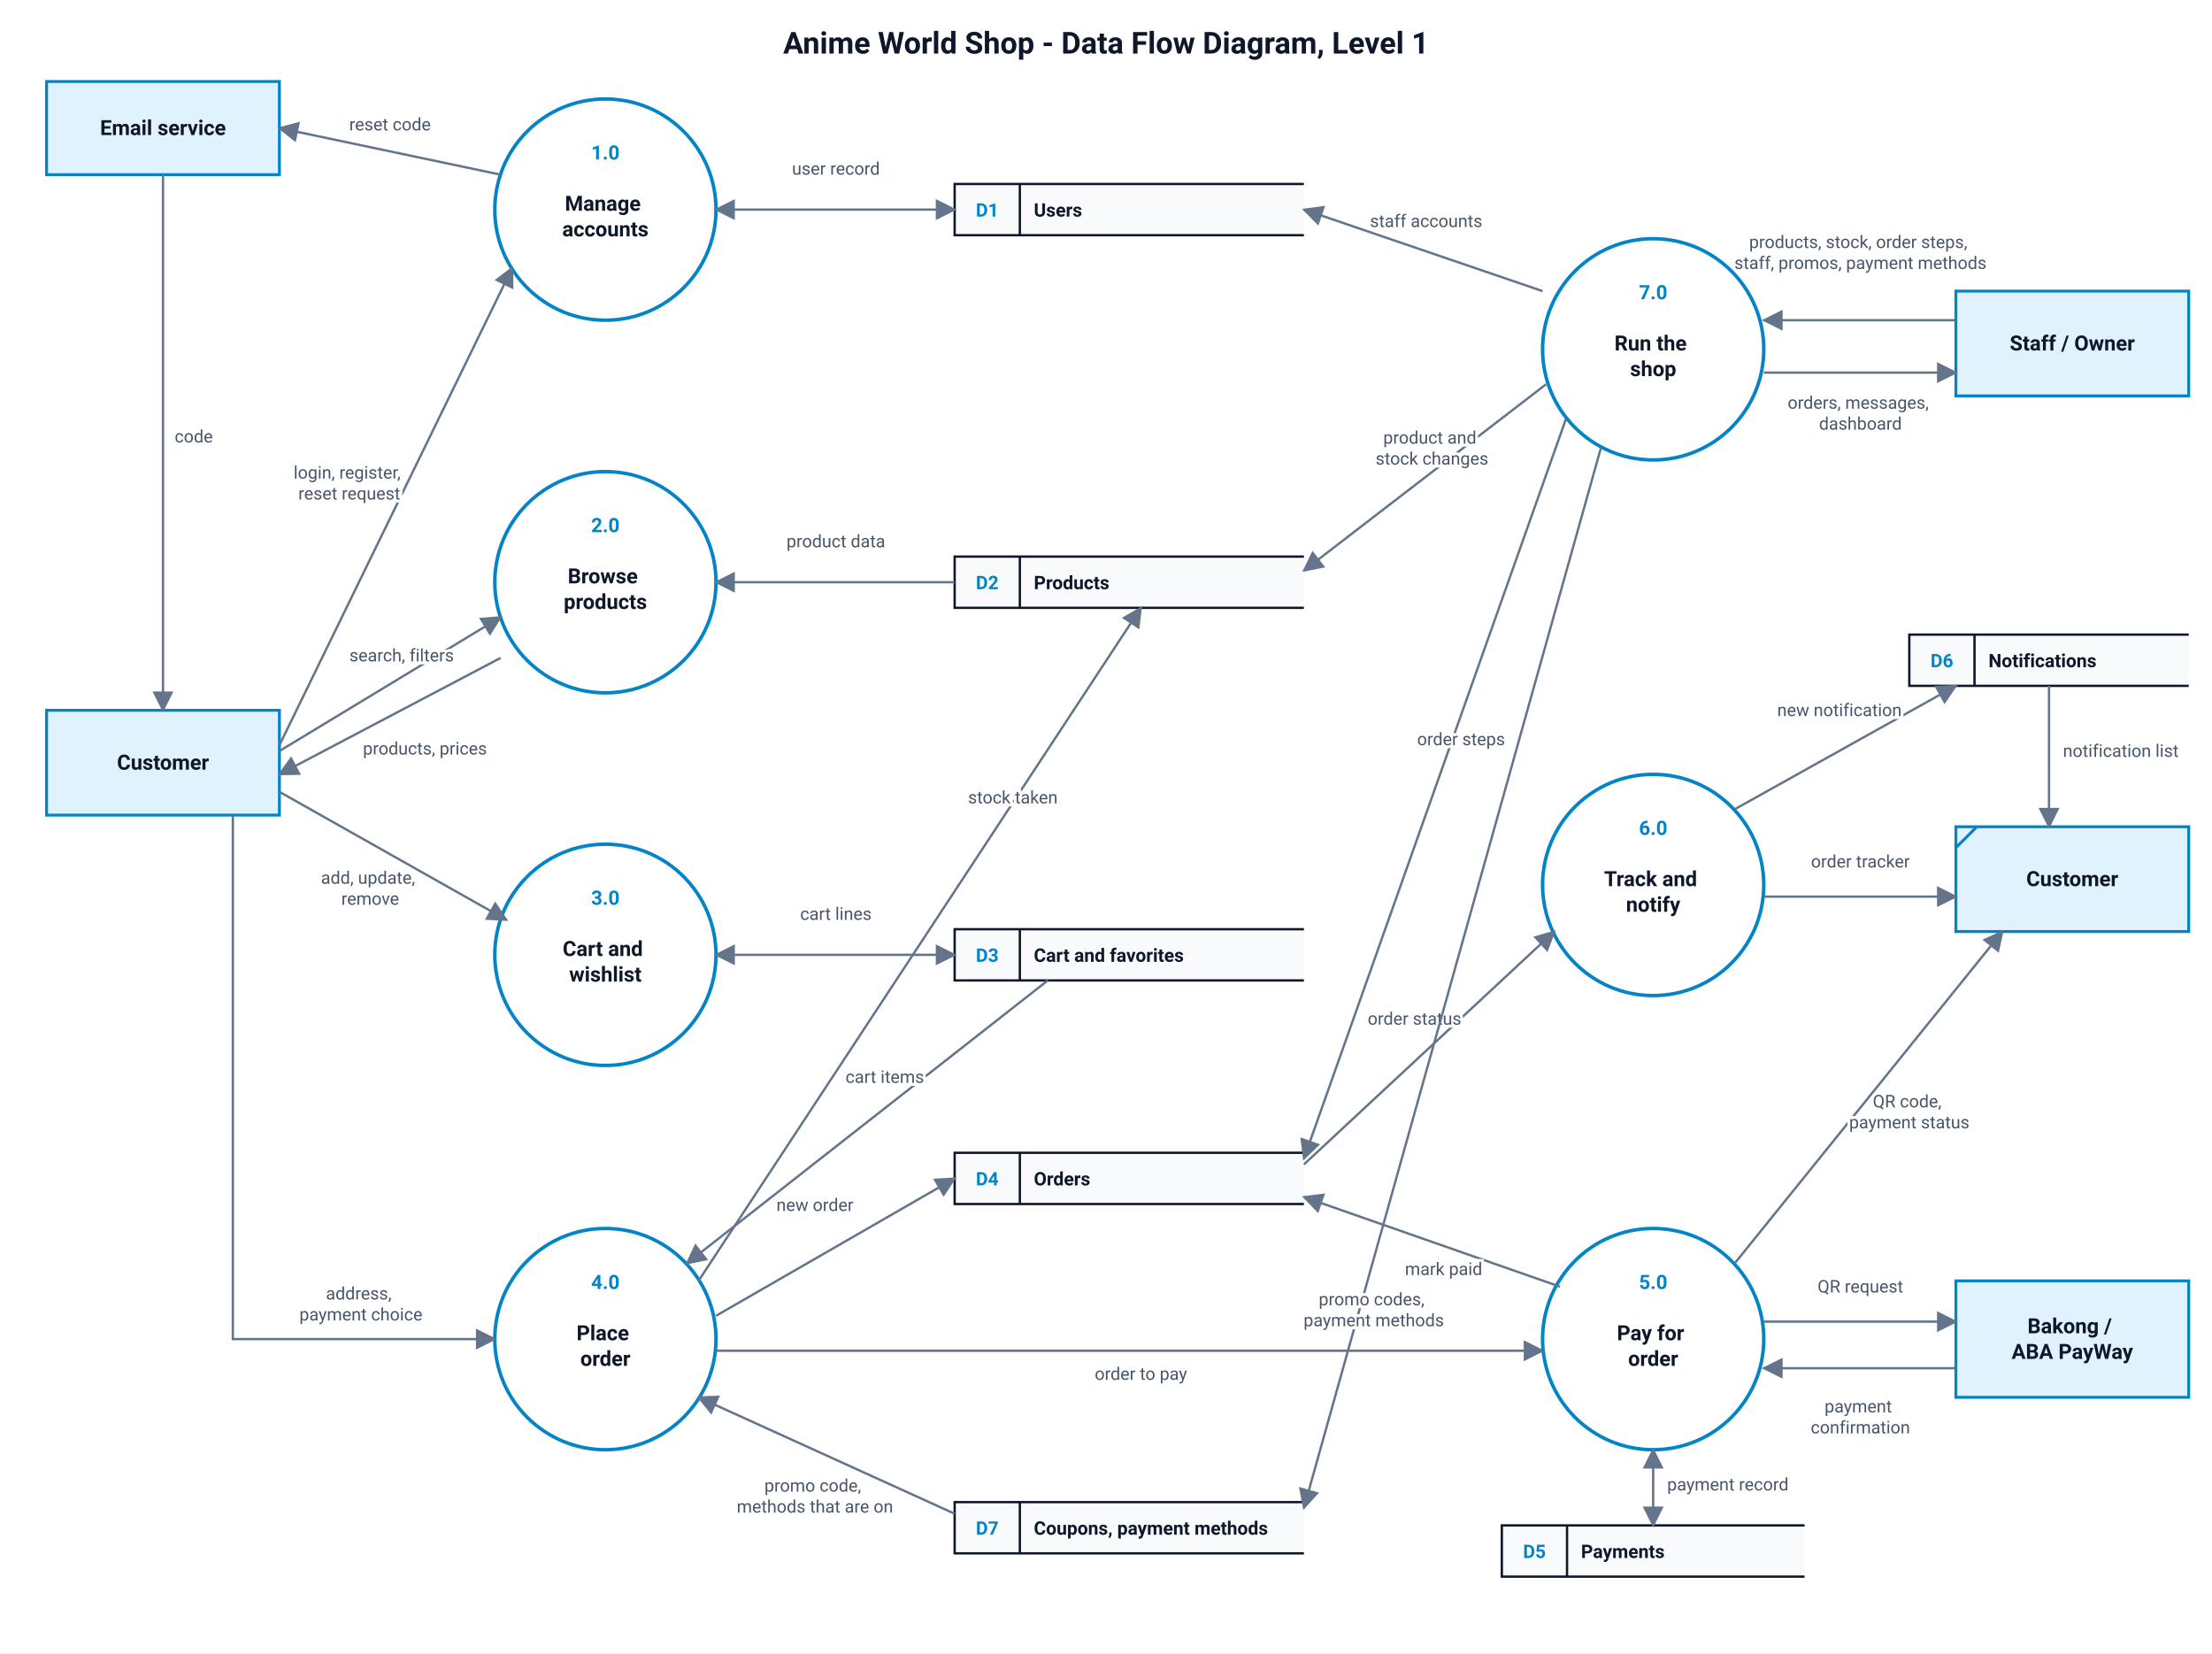
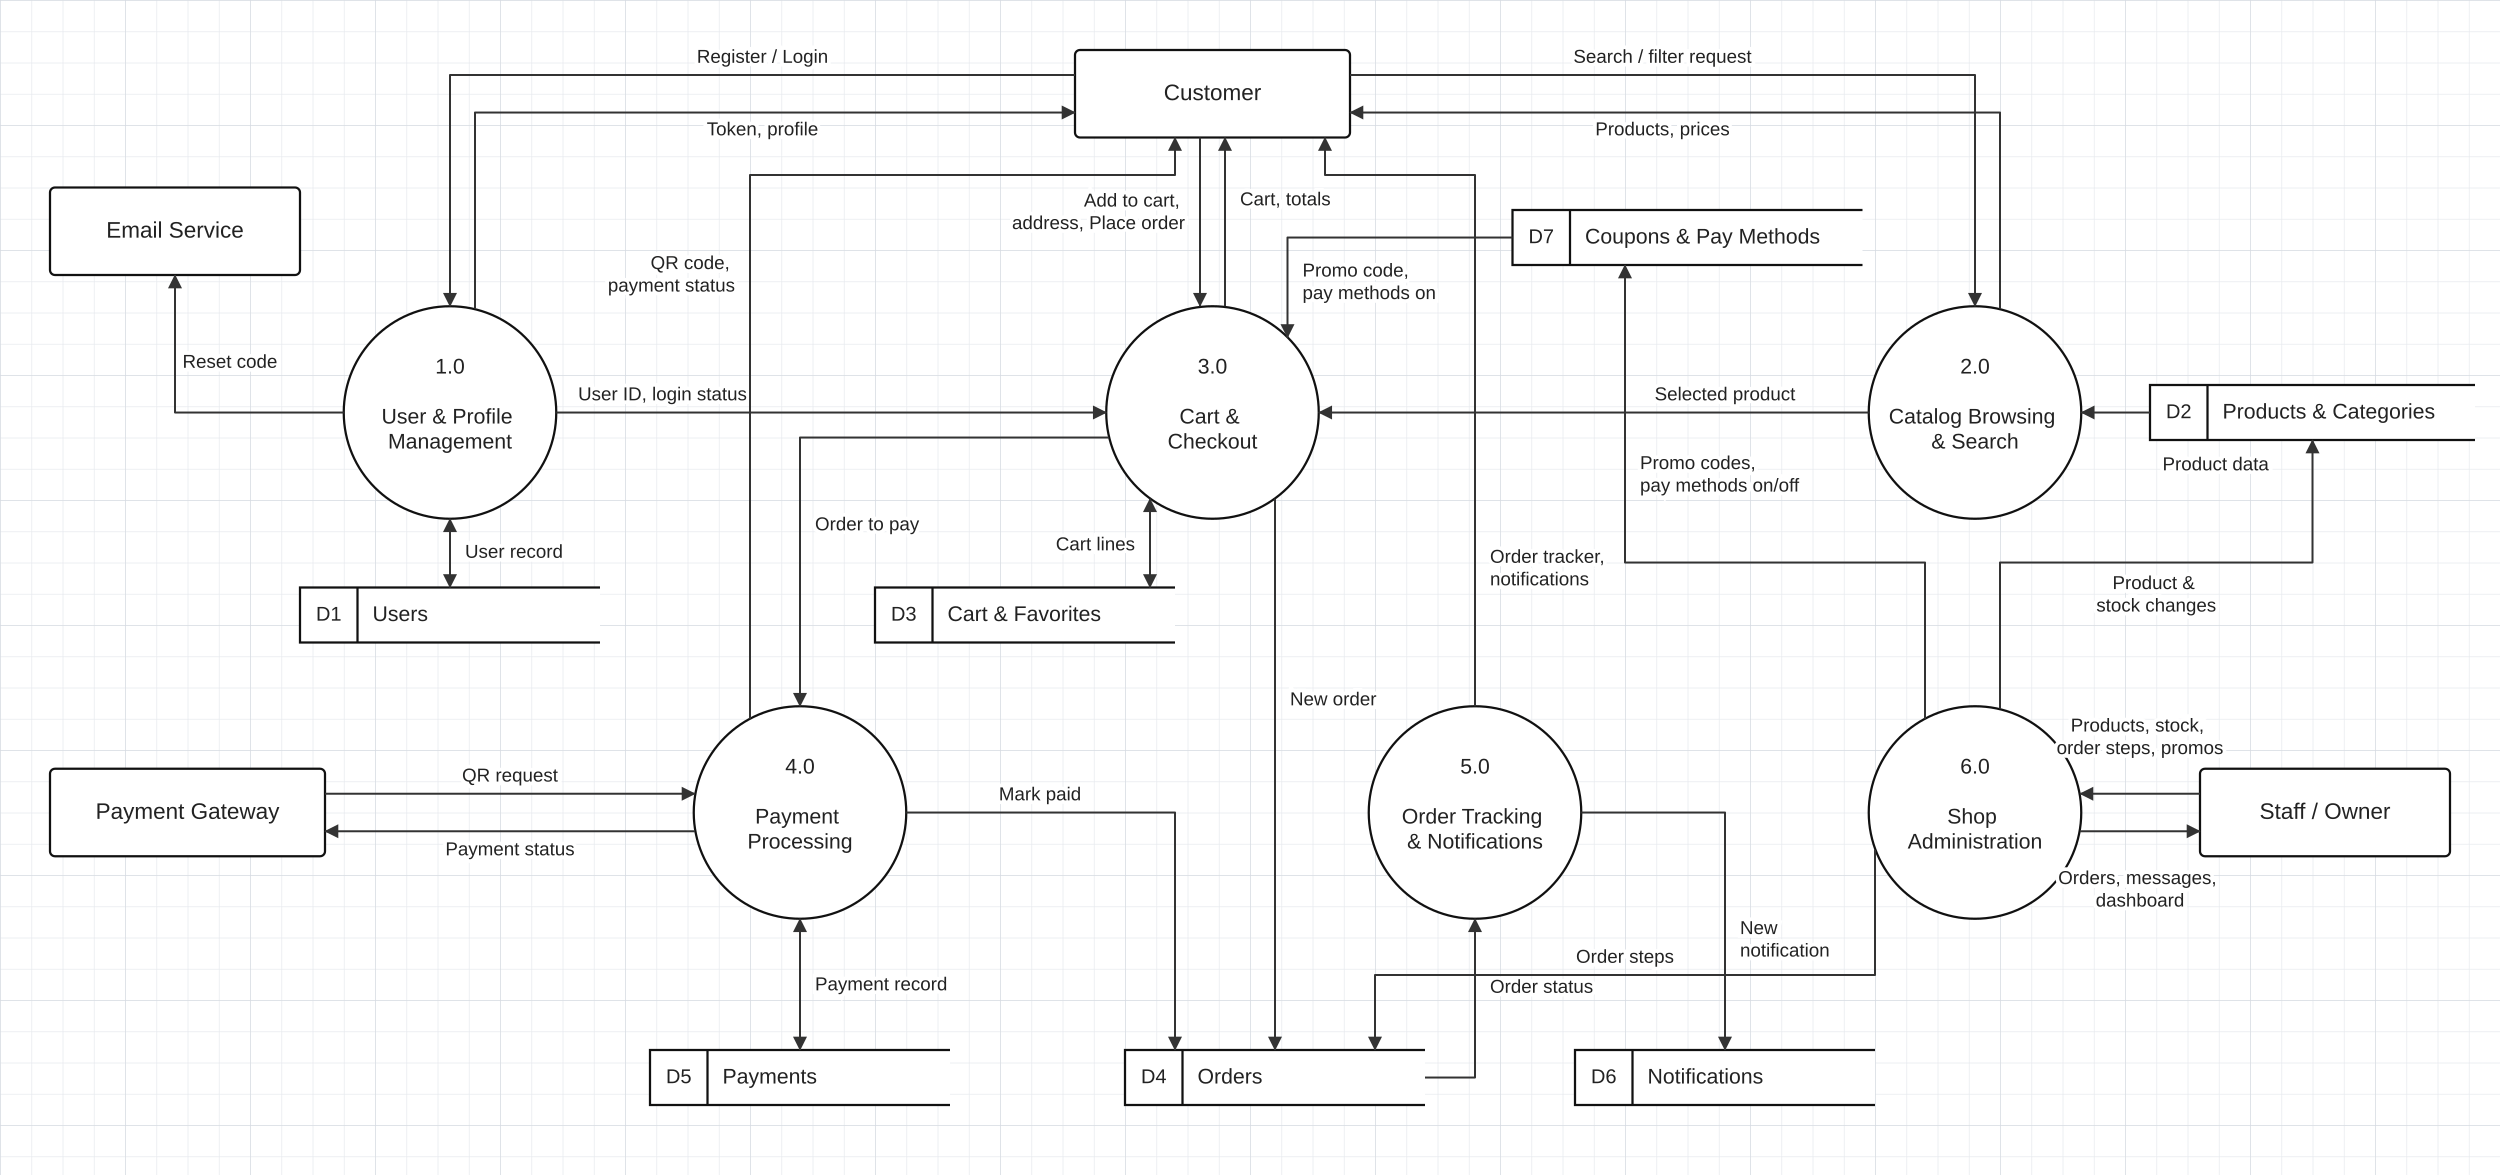
- <svg xmlns="http://www.w3.org/2000/svg" width="1900" height="1420" viewBox="0 0 1900 1420">
+ <svg xmlns="http://www.w3.org/2000/svg" width="2000" height="940" viewBox="0 0 2000 940">
  <defs>
-     <marker id="head" viewBox="0 0 10 10" refX="9" refY="5" markerWidth="9" markerHeight="9" orient="auto-start-reverse">
-       <path d="M0 0 L10 5 L0 10 z" fill="#64748B" />
+     <pattern id="g" width="25" height="25" patternUnits="userSpaceOnUse">
+       <path d="M25 0 H0 V25" fill="none" stroke="#E6E9EE" stroke-width="1" />
+     </pattern>
+     <pattern id="G" width="100" height="100" patternUnits="userSpaceOnUse">
+       <rect width="100" height="100" fill="url(#g)" />
+       <path d="M100 0 H0 V100" fill="none" stroke="#D5DAE1" stroke-width="1" />
+     </pattern>
+     <marker id="head" viewBox="0 0 10 10" refX="9.5" refY="5" markerWidth="7" markerHeight="7" orient="auto-start-reverse">
+       <path d="M0 0 L10 5 L0 10 z" fill="#333333" />
    </marker>
  </defs>
-   <rect width="1900" height="1420" fill="#FFFFFF" />
-   <text font-family="Roboto, Arial, sans-serif" font-size="26" font-weight="bold" fill="#0F172A" text-anchor="middle">
-     <tspan x="950.0" y="46">Anime World Shop - Data Flow Diagram, Level 1</tspan>
-   </text>
-   <rect x="40" y="70" width="200" height="80" fill="#E0F2FE" stroke="#0284C7" stroke-width="2.5" />
-   <text font-family="Roboto, Arial, sans-serif" font-size="18" font-weight="bold" fill="#0F172A" text-anchor="middle">
-     <tspan x="140.0" y="116">Email service</tspan>
-   </text>
-   <rect x="40" y="610" width="200" height="90" fill="#E0F2FE" stroke="#0284C7" stroke-width="2.5" />
-   <text font-family="Roboto, Arial, sans-serif" font-size="18" font-weight="bold" fill="#0F172A" text-anchor="middle">
-     <tspan x="140.0" y="661">Customer</tspan>
-   </text>
-   <rect x="1680" y="250" width="200" height="90" fill="#E0F2FE" stroke="#0284C7" stroke-width="2.5" />
-   <text font-family="Roboto, Arial, sans-serif" font-size="18" font-weight="bold" fill="#0F172A" text-anchor="middle">
-     <tspan x="1780.0" y="301">Staff / Owner</tspan>
-   </text>
-   <rect x="1680" y="710" width="200" height="90" fill="#E0F2FE" stroke="#0284C7" stroke-width="2.5" />
-   <line x1="1680" y1="728" x2="1698" y2="710" stroke="#0284C7" stroke-width="2.5" />
-   <text font-family="Roboto, Arial, sans-serif" font-size="18" font-weight="bold" fill="#0F172A" text-anchor="middle">
-     <tspan x="1780.0" y="761">Customer</tspan>
-   </text>
-   <rect x="1680" y="1100" width="200" height="100" fill="#E0F2FE" stroke="#0284C7" stroke-width="2.5" />
-   <text font-family="Roboto, Arial, sans-serif" font-size="18" font-weight="bold" fill="#0F172A" text-anchor="middle">
-     <tspan x="1780.0" y="1145">Bakong /</tspan>
-     <tspan x="1780.0" y="1167">ABA PayWay</tspan>
-   </text>
-   <circle cx="520" cy="180" r="95" fill="#FFFFFF" stroke="#0284C7" stroke-width="3" />
-   <text font-family="Roboto, Arial, sans-serif" font-size="17" font-weight="bold" fill="#0284C7" text-anchor="middle">
-     <tspan x="520" y="137">1.0</tspan>
-   </text>
-   <text font-family="Roboto, Arial, sans-serif" font-size="18" font-weight="bold" fill="#0F172A" text-anchor="middle">
-     <tspan x="520" y="181">Manage</tspan>
-     <tspan x="520" y="203">accounts</tspan>
-   </text>
-   <circle cx="520" cy="500" r="95" fill="#FFFFFF" stroke="#0284C7" stroke-width="3" />
-   <text font-family="Roboto, Arial, sans-serif" font-size="17" font-weight="bold" fill="#0284C7" text-anchor="middle">
-     <tspan x="520" y="457">2.0</tspan>
-   </text>
-   <text font-family="Roboto, Arial, sans-serif" font-size="18" font-weight="bold" fill="#0F172A" text-anchor="middle">
-     <tspan x="520" y="501">Browse</tspan>
-     <tspan x="520" y="523">products</tspan>
-   </text>
-   <circle cx="520" cy="820" r="95" fill="#FFFFFF" stroke="#0284C7" stroke-width="3" />
-   <text font-family="Roboto, Arial, sans-serif" font-size="17" font-weight="bold" fill="#0284C7" text-anchor="middle">
-     <tspan x="520" y="777">3.0</tspan>
-   </text>
-   <text font-family="Roboto, Arial, sans-serif" font-size="18" font-weight="bold" fill="#0F172A" text-anchor="middle">
-     <tspan x="520" y="821">Cart and</tspan>
-     <tspan x="520" y="843">wishlist</tspan>
-   </text>
-   <circle cx="520" cy="1150" r="95" fill="#FFFFFF" stroke="#0284C7" stroke-width="3" />
-   <text font-family="Roboto, Arial, sans-serif" font-size="17" font-weight="bold" fill="#0284C7" text-anchor="middle">
-     <tspan x="520" y="1107">4.0</tspan>
-   </text>
-   <text font-family="Roboto, Arial, sans-serif" font-size="18" font-weight="bold" fill="#0F172A" text-anchor="middle">
-     <tspan x="520" y="1151">Place</tspan>
-     <tspan x="520" y="1173">order</tspan>
-   </text>
-   <circle cx="1420" cy="300" r="95" fill="#FFFFFF" stroke="#0284C7" stroke-width="3" />
-   <text font-family="Roboto, Arial, sans-serif" font-size="17" font-weight="bold" fill="#0284C7" text-anchor="middle">
-     <tspan x="1420" y="257">7.0</tspan>
-   </text>
-   <text font-family="Roboto, Arial, sans-serif" font-size="18" font-weight="bold" fill="#0F172A" text-anchor="middle">
-     <tspan x="1420" y="301">Run the</tspan>
-     <tspan x="1420" y="323">shop</tspan>
-   </text>
-   <circle cx="1420" cy="760" r="95" fill="#FFFFFF" stroke="#0284C7" stroke-width="3" />
-   <text font-family="Roboto, Arial, sans-serif" font-size="17" font-weight="bold" fill="#0284C7" text-anchor="middle">
-     <tspan x="1420" y="717">6.0</tspan>
-   </text>
-   <text font-family="Roboto, Arial, sans-serif" font-size="18" font-weight="bold" fill="#0F172A" text-anchor="middle">
-     <tspan x="1420" y="761">Track and</tspan>
-     <tspan x="1420" y="783">notify</tspan>
-   </text>
-   <circle cx="1420" cy="1150" r="95" fill="#FFFFFF" stroke="#0284C7" stroke-width="3" />
-   <text font-family="Roboto, Arial, sans-serif" font-size="17" font-weight="bold" fill="#0284C7" text-anchor="middle">
-     <tspan x="1420" y="1107">5.0</tspan>
-   </text>
-   <text font-family="Roboto, Arial, sans-serif" font-size="18" font-weight="bold" fill="#0F172A" text-anchor="middle">
-     <tspan x="1420" y="1151">Pay for</tspan>
-     <tspan x="1420" y="1173">order</tspan>
-   </text>
-   <rect x="820" y="158" width="300" height="44" fill="#F8FAFC" />
-   <path d="M1120 158 H820 V202 H1120" fill="none" stroke="#0F172A" stroke-width="2" />
-   <line x1="876" y1="158" x2="876" y2="202" stroke="#0F172A" stroke-width="2" />
-   <text font-family="Roboto, Arial, sans-serif" font-size="16" font-weight="bold" fill="#0284C7" text-anchor="middle">
-     <tspan x="848" y="186">D1</tspan>
-   </text>
-   <text font-family="Roboto, Arial, sans-serif" font-size="16" font-weight="bold" fill="#0F172A" text-anchor="start">
-     <tspan x="888" y="186">Users</tspan>
-   </text>
-   <rect x="820" y="478" width="300" height="44" fill="#F8FAFC" />
-   <path d="M1120 478 H820 V522 H1120" fill="none" stroke="#0F172A" stroke-width="2" />
-   <line x1="876" y1="478" x2="876" y2="522" stroke="#0F172A" stroke-width="2" />
-   <text font-family="Roboto, Arial, sans-serif" font-size="16" font-weight="bold" fill="#0284C7" text-anchor="middle">
-     <tspan x="848" y="506">D2</tspan>
-   </text>
-   <text font-family="Roboto, Arial, sans-serif" font-size="16" font-weight="bold" fill="#0F172A" text-anchor="start">
-     <tspan x="888" y="506">Products</tspan>
-   </text>
-   <rect x="820" y="798" width="300" height="44" fill="#F8FAFC" />
-   <path d="M1120 798 H820 V842 H1120" fill="none" stroke="#0F172A" stroke-width="2" />
-   <line x1="876" y1="798" x2="876" y2="842" stroke="#0F172A" stroke-width="2" />
-   <text font-family="Roboto, Arial, sans-serif" font-size="16" font-weight="bold" fill="#0284C7" text-anchor="middle">
-     <tspan x="848" y="826">D3</tspan>
-   </text>
-   <text font-family="Roboto, Arial, sans-serif" font-size="16" font-weight="bold" fill="#0F172A" text-anchor="start">
-     <tspan x="888" y="826">Cart and favorites</tspan>
-   </text>
-   <rect x="820" y="990" width="300" height="44" fill="#F8FAFC" />
-   <path d="M1120 990 H820 V1034 H1120" fill="none" stroke="#0F172A" stroke-width="2" />
-   <line x1="876" y1="990" x2="876" y2="1034" stroke="#0F172A" stroke-width="2" />
-   <text font-family="Roboto, Arial, sans-serif" font-size="16" font-weight="bold" fill="#0284C7" text-anchor="middle">
-     <tspan x="848" y="1018">D4</tspan>
-   </text>
-   <text font-family="Roboto, Arial, sans-serif" font-size="16" font-weight="bold" fill="#0F172A" text-anchor="start">
-     <tspan x="888" y="1018">Orders</tspan>
-   </text>
-   <rect x="820" y="1290" width="300" height="44" fill="#F8FAFC" />
-   <path d="M1120 1290 H820 V1334 H1120" fill="none" stroke="#0F172A" stroke-width="2" />
-   <line x1="876" y1="1290" x2="876" y2="1334" stroke="#0F172A" stroke-width="2" />
-   <text font-family="Roboto, Arial, sans-serif" font-size="16" font-weight="bold" fill="#0284C7" text-anchor="middle">
-     <tspan x="848" y="1318">D7</tspan>
-   </text>
-   <text font-family="Roboto, Arial, sans-serif" font-size="16" font-weight="bold" fill="#0F172A" text-anchor="start">
-     <tspan x="888" y="1318">Coupons, payment methods</tspan>
-   </text>
-   <rect x="1290" y="1310" width="260" height="44" fill="#F8FAFC" />
-   <path d="M1550 1310 H1290 V1354 H1550" fill="none" stroke="#0F172A" stroke-width="2" />
-   <line x1="1346" y1="1310" x2="1346" y2="1354" stroke="#0F172A" stroke-width="2" />
-   <text font-family="Roboto, Arial, sans-serif" font-size="16" font-weight="bold" fill="#0284C7" text-anchor="middle">
-     <tspan x="1318" y="1338">D5</tspan>
-   </text>
-   <text font-family="Roboto, Arial, sans-serif" font-size="16" font-weight="bold" fill="#0F172A" text-anchor="start">
-     <tspan x="1358" y="1338">Payments</tspan>
-   </text>
-   <rect x="1640" y="545" width="240" height="44" fill="#F8FAFC" />
-   <path d="M1880 545 H1640 V589 H1880" fill="none" stroke="#0F172A" stroke-width="2" />
-   <line x1="1696" y1="545" x2="1696" y2="589" stroke="#0F172A" stroke-width="2" />
-   <text font-family="Roboto, Arial, sans-serif" font-size="16" font-weight="bold" fill="#0284C7" text-anchor="middle">
-     <tspan x="1668" y="573">D6</tspan>
-   </text>
-   <text font-family="Roboto, Arial, sans-serif" font-size="16" font-weight="bold" fill="#0F172A" text-anchor="start">
-     <tspan x="1708" y="573">Notifications</tspan>
-   </text>
-   <path d="M240 640 L440 230" fill="none" stroke="#64748B" stroke-width="2" marker-end="url(#head)" />
-   <text font-family="Roboto, Arial, sans-serif" font-size="15" font-weight="normal" fill="#475569" text-anchor="middle" stroke="#FFFFFF" stroke-width="5" paint-order="stroke">
-     <tspan x="300" y="411">login, register,</tspan>
-     <tspan x="300" y="429">reset request</tspan>
-   </text>
-   <path d="M615 180 L820 180" fill="none" stroke="#64748B" stroke-width="2" marker-start="url(#head)" marker-end="url(#head)" />
-   <text font-family="Roboto, Arial, sans-serif" font-size="15" font-weight="normal" fill="#475569" text-anchor="middle" stroke="#FFFFFF" stroke-width="5" paint-order="stroke">
-     <tspan x="718" y="150">user record</tspan>
-   </text>
-   <path d="M430 150 L240 110" fill="none" stroke="#64748B" stroke-width="2" marker-end="url(#head)" />
-   <text font-family="Roboto, Arial, sans-serif" font-size="15" font-weight="normal" fill="#475569" text-anchor="middle" stroke="#FFFFFF" stroke-width="5" paint-order="stroke">
-     <tspan x="335" y="112">reset code</tspan>
-   </text>
-   <path d="M140 150 L140 610" fill="none" stroke="#64748B" stroke-width="2" marker-end="url(#head)" />
-   <text font-family="Roboto, Arial, sans-serif" font-size="15" font-weight="normal" fill="#475569" text-anchor="start" stroke="#FFFFFF" stroke-width="5" paint-order="stroke">
-     <tspan x="150" y="380">code</tspan>
-   </text>
-   <path d="M240 645 L430 530" fill="none" stroke="#64748B" stroke-width="2" marker-end="url(#head)" />
-   <text font-family="Roboto, Arial, sans-serif" font-size="15" font-weight="normal" fill="#475569" text-anchor="middle" stroke="#FFFFFF" stroke-width="5" paint-order="stroke">
-     <tspan x="345" y="568">search, filters</tspan>
-   </text>
-   <path d="M430 565 L240 665" fill="none" stroke="#64748B" stroke-width="2" marker-end="url(#head)" />
-   <text font-family="Roboto, Arial, sans-serif" font-size="15" font-weight="normal" fill="#475569" text-anchor="middle" stroke="#FFFFFF" stroke-width="5" paint-order="stroke">
-     <tspan x="365" y="648">products, prices</tspan>
-   </text>
-   <path d="M820 500 L615 500" fill="none" stroke="#64748B" stroke-width="2" marker-end="url(#head)" />
-   <text font-family="Roboto, Arial, sans-serif" font-size="15" font-weight="normal" fill="#475569" text-anchor="middle" stroke="#FFFFFF" stroke-width="5" paint-order="stroke">
-     <tspan x="718" y="470">product data</tspan>
-   </text>
-   <path d="M240 680 L435 790" fill="none" stroke="#64748B" stroke-width="2" marker-end="url(#head)" />
-   <text font-family="Roboto, Arial, sans-serif" font-size="15" font-weight="normal" fill="#475569" text-anchor="middle" stroke="#FFFFFF" stroke-width="5" paint-order="stroke">
-     <tspan x="318" y="759">add, update,</tspan>
-     <tspan x="318" y="777">remove</tspan>
-   </text>
-   <path d="M615 820 L820 820" fill="none" stroke="#64748B" stroke-width="2" marker-start="url(#head)" marker-end="url(#head)" />
-   <text font-family="Roboto, Arial, sans-serif" font-size="15" font-weight="normal" fill="#475569" text-anchor="middle" stroke="#FFFFFF" stroke-width="5" paint-order="stroke">
-     <tspan x="718" y="790">cart lines</tspan>
-   </text>
-   <path d="M200 700 L200 1150 L425 1150" fill="none" stroke="#64748B" stroke-width="2" marker-end="url(#head)" />
-   <text font-family="Roboto, Arial, sans-serif" font-size="15" font-weight="normal" fill="#475569" text-anchor="middle" stroke="#FFFFFF" stroke-width="5" paint-order="stroke">
-     <tspan x="310" y="1116">address,</tspan>
-     <tspan x="310" y="1134">payment choice</tspan>
-   </text>
-   <path d="M900 842 L590 1085" fill="none" stroke="#64748B" stroke-width="2" marker-end="url(#head)" />
-   <text font-family="Roboto, Arial, sans-serif" font-size="15" font-weight="normal" fill="#475569" text-anchor="middle" stroke="#FFFFFF" stroke-width="5" paint-order="stroke">
-     <tspan x="760" y="930">cart items</tspan>
-   </text>
-   <path d="M600 1100 L980 522" fill="none" stroke="#64748B" stroke-width="2" marker-end="url(#head)" />
-   <text font-family="Roboto, Arial, sans-serif" font-size="15" font-weight="normal" fill="#475569" text-anchor="middle" stroke="#FFFFFF" stroke-width="5" paint-order="stroke">
-     <tspan x="870" y="690">stock taken</tspan>
-   </text>
-   <path d="M615 1130 L820 1012" fill="none" stroke="#64748B" stroke-width="2" marker-end="url(#head)" />
-   <text font-family="Roboto, Arial, sans-serif" font-size="15" font-weight="normal" fill="#475569" text-anchor="middle" stroke="#FFFFFF" stroke-width="5" paint-order="stroke">
-     <tspan x="700" y="1040">new order</tspan>
-   </text>
-   <path d="M820 1300 L600 1200" fill="none" stroke="#64748B" stroke-width="2" marker-end="url(#head)" />
-   <text font-family="Roboto, Arial, sans-serif" font-size="15" font-weight="normal" fill="#475569" text-anchor="middle" stroke="#FFFFFF" stroke-width="5" paint-order="stroke">
-     <tspan x="700" y="1281">promo code,</tspan>
-     <tspan x="700" y="1299">methods that are on</tspan>
-   </text>
-   <path d="M615 1160 L1325 1160" fill="none" stroke="#64748B" stroke-width="2" marker-end="url(#head)" />
-   <text font-family="Roboto, Arial, sans-serif" font-size="15" font-weight="normal" fill="#475569" text-anchor="middle" stroke="#FFFFFF" stroke-width="5" paint-order="stroke">
-     <tspan x="980" y="1185">order to pay</tspan>
-   </text>
-   <path d="M1515 1135 L1680 1135" fill="none" stroke="#64748B" stroke-width="2" marker-end="url(#head)" />
-   <text font-family="Roboto, Arial, sans-serif" font-size="15" font-weight="normal" fill="#475569" text-anchor="middle" stroke="#FFFFFF" stroke-width="5" paint-order="stroke">
-     <tspan x="1598" y="1110">QR request</tspan>
-   </text>
-   <path d="M1680 1175 L1515 1175" fill="none" stroke="#64748B" stroke-width="2" marker-end="url(#head)" />
-   <text font-family="Roboto, Arial, sans-serif" font-size="15" font-weight="normal" fill="#475569" text-anchor="middle" stroke="#FFFFFF" stroke-width="5" paint-order="stroke">
-     <tspan x="1598" y="1213">payment</tspan>
-     <tspan x="1598" y="1231">confirmation</tspan>
-   </text>
-   <path d="M1420 1245 L1420 1310" fill="none" stroke="#64748B" stroke-width="2" marker-start="url(#head)" marker-end="url(#head)" />
-   <text font-family="Roboto, Arial, sans-serif" font-size="15" font-weight="normal" fill="#475569" text-anchor="start" stroke="#FFFFFF" stroke-width="5" paint-order="stroke">
-     <tspan x="1432" y="1280">payment record</tspan>
-   </text>
-   <path d="M1340 1105 L1120 1028" fill="none" stroke="#64748B" stroke-width="2" marker-end="url(#head)" />
-   <text font-family="Roboto, Arial, sans-serif" font-size="15" font-weight="normal" fill="#475569" text-anchor="middle" stroke="#FFFFFF" stroke-width="5" paint-order="stroke">
-     <tspan x="1240" y="1095">mark paid</tspan>
-   </text>
-   <path d="M1490 1085 L1720 800" fill="none" stroke="#64748B" stroke-width="2" marker-end="url(#head)" />
-   <text font-family="Roboto, Arial, sans-serif" font-size="15" font-weight="normal" fill="#475569" text-anchor="middle" stroke="#FFFFFF" stroke-width="5" paint-order="stroke">
-     <tspan x="1640" y="951">QR code,</tspan>
-     <tspan x="1640" y="969">payment status</tspan>
-   </text>
-   <path d="M1120 1000 L1335 800" fill="none" stroke="#64748B" stroke-width="2" marker-end="url(#head)" />
-   <text font-family="Roboto, Arial, sans-serif" font-size="15" font-weight="normal" fill="#475569" text-anchor="middle" stroke="#FFFFFF" stroke-width="5" paint-order="stroke">
-     <tspan x="1215" y="880">order status</tspan>
-   </text>
-   <path d="M1490 695 L1680 589" fill="none" stroke="#64748B" stroke-width="2" marker-end="url(#head)" />
-   <text font-family="Roboto, Arial, sans-serif" font-size="15" font-weight="normal" fill="#475569" text-anchor="middle" stroke="#FFFFFF" stroke-width="5" paint-order="stroke">
-     <tspan x="1580" y="615">new notification</tspan>
-   </text>
-   <path d="M1760 589 L1760 710" fill="none" stroke="#64748B" stroke-width="2" marker-end="url(#head)" />
-   <text font-family="Roboto, Arial, sans-serif" font-size="15" font-weight="normal" fill="#475569" text-anchor="start" stroke="#FFFFFF" stroke-width="5" paint-order="stroke">
-     <tspan x="1772" y="650">notification list</tspan>
-   </text>
-   <path d="M1515 770 L1680 770" fill="none" stroke="#64748B" stroke-width="2" marker-end="url(#head)" />
-   <text font-family="Roboto, Arial, sans-serif" font-size="15" font-weight="normal" fill="#475569" text-anchor="middle" stroke="#FFFFFF" stroke-width="5" paint-order="stroke">
-     <tspan x="1598" y="745">order tracker</tspan>
-   </text>
-   <path d="M1680 275 L1515 275" fill="none" stroke="#64748B" stroke-width="2" marker-end="url(#head)" />
-   <text font-family="Roboto, Arial, sans-serif" font-size="15" font-weight="normal" fill="#475569" text-anchor="middle" stroke="#FFFFFF" stroke-width="5" paint-order="stroke">
-     <tspan x="1598" y="213">products, stock, order steps,</tspan>
-     <tspan x="1598" y="231">staff, promos, payment methods</tspan>
-   </text>
-   <path d="M1515 320 L1680 320" fill="none" stroke="#64748B" stroke-width="2" marker-end="url(#head)" />
-   <text font-family="Roboto, Arial, sans-serif" font-size="15" font-weight="normal" fill="#475569" text-anchor="middle" stroke="#FFFFFF" stroke-width="5" paint-order="stroke">
-     <tspan x="1598" y="351">orders, messages,</tspan>
-     <tspan x="1598" y="369">dashboard</tspan>
-   </text>
-   <path d="M1325 250 L1120 180" fill="none" stroke="#64748B" stroke-width="2" marker-end="url(#head)" />
-   <text font-family="Roboto, Arial, sans-serif" font-size="15" font-weight="normal" fill="#475569" text-anchor="middle" stroke="#FFFFFF" stroke-width="5" paint-order="stroke">
-     <tspan x="1225" y="195">staff accounts</tspan>
-   </text>
-   <path d="M1328 330 L1120 490" fill="none" stroke="#64748B" stroke-width="2" marker-end="url(#head)" />
-   <text font-family="Roboto, Arial, sans-serif" font-size="15" font-weight="normal" fill="#475569" text-anchor="middle" stroke="#FFFFFF" stroke-width="5" paint-order="stroke">
-     <tspan x="1230" y="381">product and</tspan>
-     <tspan x="1230" y="399">stock changes</tspan>
-   </text>
-   <path d="M1345 360 L1120 995" fill="none" stroke="#64748B" stroke-width="2" marker-end="url(#head)" />
-   <text font-family="Roboto, Arial, sans-serif" font-size="15" font-weight="normal" fill="#475569" text-anchor="middle" stroke="#FFFFFF" stroke-width="5" paint-order="stroke">
-     <tspan x="1255" y="640">order steps</tspan>
-   </text>
-   <path d="M1375 385 L1120 1295" fill="none" stroke="#64748B" stroke-width="2" marker-end="url(#head)" />
-   <text font-family="Roboto, Arial, sans-serif" font-size="15" font-weight="normal" fill="#475569" text-anchor="middle" stroke="#FFFFFF" stroke-width="5" paint-order="stroke">
-     <tspan x="1180" y="1121">promo codes,</tspan>
-     <tspan x="1180" y="1139">payment methods</tspan>
+   <rect width="2000" height="940" fill="#FFFFFF" />
+   <rect width="2000" height="940" fill="url(#G)" />
+   <rect x="860" y="40" width="220" height="70" rx="4" fill="#FFFFFF" stroke="#111111" stroke-width="1.8" />
+   <text font-family="Arial, Helvetica, sans-serif" font-size="18" font-weight="normal" fill="#222222" text-anchor="middle" dominant-baseline="middle">
+     <tspan x="970.0" y="75">Customer</tspan>
+   </text>
+   <rect x="40" y="150" width="200" height="70" rx="4" fill="#FFFFFF" stroke="#111111" stroke-width="1.8" />
+   <text font-family="Arial, Helvetica, sans-serif" font-size="18" font-weight="normal" fill="#222222" text-anchor="middle" dominant-baseline="middle">
+     <tspan x="140.0" y="185">Email Service</tspan>
+   </text>
+   <rect x="40" y="615" width="220" height="70" rx="4" fill="#FFFFFF" stroke="#111111" stroke-width="1.8" />
+   <text font-family="Arial, Helvetica, sans-serif" font-size="18" font-weight="normal" fill="#222222" text-anchor="middle" dominant-baseline="middle">
+     <tspan x="150.0" y="650">Payment Gateway</tspan>
+   </text>
+   <rect x="1760" y="615" width="200" height="70" rx="4" fill="#FFFFFF" stroke="#111111" stroke-width="1.8" />
+   <text font-family="Arial, Helvetica, sans-serif" font-size="18" font-weight="normal" fill="#222222" text-anchor="middle" dominant-baseline="middle">
+     <tspan x="1860.0" y="650">Staff / Owner</tspan>
+   </text>
+   <circle cx="360" cy="330" r="85" fill="#FFFFFF" stroke="#111111" stroke-width="1.8" />
+   <text font-family="Arial, Helvetica, sans-serif" font-size="17" font-weight="normal" fill="#222222" text-anchor="middle" dominant-baseline="middle">
+     <tspan x="360" y="294">1.0</tspan>
+   </text>
+   <text font-family="Arial, Helvetica, sans-serif" font-size="17" font-weight="normal" fill="#222222" text-anchor="middle" dominant-baseline="middle">
+     <tspan x="360" y="334">User &amp; Profile</tspan>
+     <tspan x="360" y="354">Management</tspan>
+   </text>
+   <circle cx="970" cy="330" r="85" fill="#FFFFFF" stroke="#111111" stroke-width="1.8" />
+   <text font-family="Arial, Helvetica, sans-serif" font-size="17" font-weight="normal" fill="#222222" text-anchor="middle" dominant-baseline="middle">
+     <tspan x="970" y="294">3.0</tspan>
+   </text>
+   <text font-family="Arial, Helvetica, sans-serif" font-size="17" font-weight="normal" fill="#222222" text-anchor="middle" dominant-baseline="middle">
+     <tspan x="970" y="334">Cart &amp;</tspan>
+     <tspan x="970" y="354">Checkout</tspan>
+   </text>
+   <circle cx="1580" cy="330" r="85" fill="#FFFFFF" stroke="#111111" stroke-width="1.8" />
+   <text font-family="Arial, Helvetica, sans-serif" font-size="17" font-weight="normal" fill="#222222" text-anchor="middle" dominant-baseline="middle">
+     <tspan x="1580" y="294">2.0</tspan>
+   </text>
+   <text font-family="Arial, Helvetica, sans-serif" font-size="17" font-weight="normal" fill="#222222" text-anchor="middle" dominant-baseline="middle">
+     <tspan x="1580" y="334">Catalog Browsing</tspan>
+     <tspan x="1580" y="354">&amp; Search</tspan>
+   </text>
+   <circle cx="640" cy="650" r="85" fill="#FFFFFF" stroke="#111111" stroke-width="1.8" />
+   <text font-family="Arial, Helvetica, sans-serif" font-size="17" font-weight="normal" fill="#222222" text-anchor="middle" dominant-baseline="middle">
+     <tspan x="640" y="614">4.0</tspan>
+   </text>
+   <text font-family="Arial, Helvetica, sans-serif" font-size="17" font-weight="normal" fill="#222222" text-anchor="middle" dominant-baseline="middle">
+     <tspan x="640" y="654">Payment</tspan>
+     <tspan x="640" y="674">Processing</tspan>
+   </text>
+   <circle cx="1180" cy="650" r="85" fill="#FFFFFF" stroke="#111111" stroke-width="1.8" />
+   <text font-family="Arial, Helvetica, sans-serif" font-size="17" font-weight="normal" fill="#222222" text-anchor="middle" dominant-baseline="middle">
+     <tspan x="1180" y="614">5.0</tspan>
+   </text>
+   <text font-family="Arial, Helvetica, sans-serif" font-size="17" font-weight="normal" fill="#222222" text-anchor="middle" dominant-baseline="middle">
+     <tspan x="1180" y="654">Order Tracking</tspan>
+     <tspan x="1180" y="674">&amp; Notifications</tspan>
+   </text>
+   <circle cx="1580" cy="650" r="85" fill="#FFFFFF" stroke="#111111" stroke-width="1.8" />
+   <text font-family="Arial, Helvetica, sans-serif" font-size="17" font-weight="normal" fill="#222222" text-anchor="middle" dominant-baseline="middle">
+     <tspan x="1580" y="614">6.0</tspan>
+   </text>
+   <text font-family="Arial, Helvetica, sans-serif" font-size="17" font-weight="normal" fill="#222222" text-anchor="middle" dominant-baseline="middle">
+     <tspan x="1580" y="654">Shop</tspan>
+     <tspan x="1580" y="674">Administration</tspan>
+   </text>
+   <rect x="240" y="470" width="240" height="44" fill="#FFFFFF" />
+   <path d="M480 470 H240 V514 H480" fill="none" stroke="#111111" stroke-width="1.8" />
+   <line x1="286" y1="470" x2="286" y2="514" stroke="#111111" stroke-width="1.8" />
+   <text font-family="Arial, Helvetica, sans-serif" font-size="16" font-weight="normal" fill="#222222" text-anchor="middle" dominant-baseline="middle">
+     <tspan x="263" y="492">D1</tspan>
+   </text>
+   <text font-family="Arial, Helvetica, sans-serif" font-size="17" font-weight="normal" fill="#222222" text-anchor="start" dominant-baseline="middle">
+     <tspan x="298" y="492">Users</tspan>
+   </text>
+   <rect x="700" y="470" width="240" height="44" fill="#FFFFFF" />
+   <path d="M940 470 H700 V514 H940" fill="none" stroke="#111111" stroke-width="1.8" />
+   <line x1="746" y1="470" x2="746" y2="514" stroke="#111111" stroke-width="1.8" />
+   <text font-family="Arial, Helvetica, sans-serif" font-size="16" font-weight="normal" fill="#222222" text-anchor="middle" dominant-baseline="middle">
+     <tspan x="723" y="492">D3</tspan>
+   </text>
+   <text font-family="Arial, Helvetica, sans-serif" font-size="17" font-weight="normal" fill="#222222" text-anchor="start" dominant-baseline="middle">
+     <tspan x="758" y="492">Cart &amp; Favorites</tspan>
+   </text>
+   <rect x="1720" y="308" width="260" height="44" fill="#FFFFFF" />
+   <path d="M1980 308 H1720 V352 H1980" fill="none" stroke="#111111" stroke-width="1.8" />
+   <line x1="1766" y1="308" x2="1766" y2="352" stroke="#111111" stroke-width="1.8" />
+   <text font-family="Arial, Helvetica, sans-serif" font-size="16" font-weight="normal" fill="#222222" text-anchor="middle" dominant-baseline="middle">
+     <tspan x="1743" y="330">D2</tspan>
+   </text>
+   <text font-family="Arial, Helvetica, sans-serif" font-size="17" font-weight="normal" fill="#222222" text-anchor="start" dominant-baseline="middle">
+     <tspan x="1778" y="330">Products &amp; Categories</tspan>
+   </text>
+   <rect x="1210" y="168" width="280" height="44" fill="#FFFFFF" />
+   <path d="M1490 168 H1210 V212 H1490" fill="none" stroke="#111111" stroke-width="1.8" />
+   <line x1="1256" y1="168" x2="1256" y2="212" stroke="#111111" stroke-width="1.8" />
+   <text font-family="Arial, Helvetica, sans-serif" font-size="16" font-weight="normal" fill="#222222" text-anchor="middle" dominant-baseline="middle">
+     <tspan x="1233" y="190">D7</tspan>
+   </text>
+   <text font-family="Arial, Helvetica, sans-serif" font-size="17" font-weight="normal" fill="#222222" text-anchor="start" dominant-baseline="middle">
+     <tspan x="1268" y="190">Coupons &amp; Pay Methods</tspan>
+   </text>
+   <rect x="520" y="840" width="240" height="44" fill="#FFFFFF" />
+   <path d="M760 840 H520 V884 H760" fill="none" stroke="#111111" stroke-width="1.8" />
+   <line x1="566" y1="840" x2="566" y2="884" stroke="#111111" stroke-width="1.8" />
+   <text font-family="Arial, Helvetica, sans-serif" font-size="16" font-weight="normal" fill="#222222" text-anchor="middle" dominant-baseline="middle">
+     <tspan x="543" y="862">D5</tspan>
+   </text>
+   <text font-family="Arial, Helvetica, sans-serif" font-size="17" font-weight="normal" fill="#222222" text-anchor="start" dominant-baseline="middle">
+     <tspan x="578" y="862">Payments</tspan>
+   </text>
+   <rect x="900" y="840" width="240" height="44" fill="#FFFFFF" />
+   <path d="M1140 840 H900 V884 H1140" fill="none" stroke="#111111" stroke-width="1.8" />
+   <line x1="946" y1="840" x2="946" y2="884" stroke="#111111" stroke-width="1.8" />
+   <text font-family="Arial, Helvetica, sans-serif" font-size="16" font-weight="normal" fill="#222222" text-anchor="middle" dominant-baseline="middle">
+     <tspan x="923" y="862">D4</tspan>
+   </text>
+   <text font-family="Arial, Helvetica, sans-serif" font-size="17" font-weight="normal" fill="#222222" text-anchor="start" dominant-baseline="middle">
+     <tspan x="958" y="862">Orders</tspan>
+   </text>
+   <rect x="1260" y="840" width="240" height="44" fill="#FFFFFF" />
+   <path d="M1500 840 H1260 V884 H1500" fill="none" stroke="#111111" stroke-width="1.8" />
+   <line x1="1306" y1="840" x2="1306" y2="884" stroke="#111111" stroke-width="1.8" />
+   <text font-family="Arial, Helvetica, sans-serif" font-size="16" font-weight="normal" fill="#222222" text-anchor="middle" dominant-baseline="middle">
+     <tspan x="1283" y="862">D6</tspan>
+   </text>
+   <text font-family="Arial, Helvetica, sans-serif" font-size="17" font-weight="normal" fill="#222222" text-anchor="start" dominant-baseline="middle">
+     <tspan x="1318" y="862">Notifications</tspan>
+   </text>
+   <path d="M860 60 L360 60 L360 245" fill="none" stroke="#333333" stroke-width="1.6" stroke-linejoin="round" marker-end="url(#head)" />
+   <text font-family="Arial, Helvetica, sans-serif" font-size="15" font-weight="normal" fill="#222222" text-anchor="middle" dominant-baseline="middle" stroke="#FFFFFF" stroke-width="6" paint-order="stroke">
+     <tspan x="610" y="46">Register / Login</tspan>
+   </text>
+   <path d="M380 247 L380 90 L860 90" fill="none" stroke="#333333" stroke-width="1.6" stroke-linejoin="round" marker-end="url(#head)" />
+   <text font-family="Arial, Helvetica, sans-serif" font-size="15" font-weight="normal" fill="#222222" text-anchor="middle" dominant-baseline="middle" stroke="#FFFFFF" stroke-width="6" paint-order="stroke">
+     <tspan x="610" y="104">Token, profile</tspan>
+   </text>
+   <path d="M360 415 L360 470" fill="none" stroke="#333333" stroke-width="1.6" stroke-linejoin="round" marker-start="url(#head)" marker-end="url(#head)" />
+   <text font-family="Arial, Helvetica, sans-serif" font-size="15" font-weight="normal" fill="#222222" text-anchor="start" dominant-baseline="middle" stroke="#FFFFFF" stroke-width="6" paint-order="stroke">
+     <tspan x="372" y="442">User record</tspan>
+   </text>
+   <path d="M275 330 L140 330 L140 220" fill="none" stroke="#333333" stroke-width="1.6" stroke-linejoin="round" marker-end="url(#head)" />
+   <text font-family="Arial, Helvetica, sans-serif" font-size="15" font-weight="normal" fill="#222222" text-anchor="start" dominant-baseline="middle" stroke="#FFFFFF" stroke-width="6" paint-order="stroke">
+     <tspan x="146" y="290">Reset code</tspan>
+   </text>
+   <path d="M445 330 L885 330" fill="none" stroke="#333333" stroke-width="1.6" stroke-linejoin="round" marker-end="url(#head)" />
+   <text font-family="Arial, Helvetica, sans-serif" font-size="15" font-weight="normal" fill="#222222" text-anchor="middle" dominant-baseline="middle" stroke="#FFFFFF" stroke-width="6" paint-order="stroke">
+     <tspan x="530" y="316">User ID, login status</tspan>
+   </text>
+   <path d="M1080 60 L1580 60 L1580 245" fill="none" stroke="#333333" stroke-width="1.6" stroke-linejoin="round" marker-end="url(#head)" />
+   <text font-family="Arial, Helvetica, sans-serif" font-size="15" font-weight="normal" fill="#222222" text-anchor="middle" dominant-baseline="middle" stroke="#FFFFFF" stroke-width="6" paint-order="stroke">
+     <tspan x="1330" y="46">Search / filter request</tspan>
+   </text>
+   <path d="M1600 247 L1600 90 L1080 90" fill="none" stroke="#333333" stroke-width="1.6" stroke-linejoin="round" marker-end="url(#head)" />
+   <text font-family="Arial, Helvetica, sans-serif" font-size="15" font-weight="normal" fill="#222222" text-anchor="middle" dominant-baseline="middle" stroke="#FFFFFF" stroke-width="6" paint-order="stroke">
+     <tspan x="1330" y="104">Products, prices</tspan>
+   </text>
+   <path d="M1720 330 L1665 330" fill="none" stroke="#333333" stroke-width="1.6" stroke-linejoin="round" marker-end="url(#head)" />
+   <text font-family="Arial, Helvetica, sans-serif" font-size="15" font-weight="normal" fill="#222222" text-anchor="start" dominant-baseline="middle" stroke="#FFFFFF" stroke-width="6" paint-order="stroke">
+     <tspan x="1730" y="372">Product data</tspan>
+   </text>
+   <path d="M1495 330 L1055 330" fill="none" stroke="#333333" stroke-width="1.6" stroke-linejoin="round" marker-end="url(#head)" />
+   <text font-family="Arial, Helvetica, sans-serif" font-size="15" font-weight="normal" fill="#222222" text-anchor="middle" dominant-baseline="middle" stroke="#FFFFFF" stroke-width="6" paint-order="stroke">
+     <tspan x="1380" y="316">Selected product</tspan>
+   </text>
+   <path d="M960 110 L960 245" fill="none" stroke="#333333" stroke-width="1.6" stroke-linejoin="round" marker-end="url(#head)" />
+   <text font-family="Arial, Helvetica, sans-serif" font-size="15" font-weight="normal" fill="#222222" text-anchor="end" dominant-baseline="middle" stroke="#FFFFFF" stroke-width="6" paint-order="stroke">
+     <tspan x="948" y="161">Add to cart,</tspan>
+     <tspan x="948" y="179">address, Place order</tspan>
+   </text>
+   <path d="M980 245 L980 110" fill="none" stroke="#333333" stroke-width="1.6" stroke-linejoin="round" marker-end="url(#head)" />
+   <text font-family="Arial, Helvetica, sans-serif" font-size="15" font-weight="normal" fill="#222222" text-anchor="start" dominant-baseline="middle" stroke="#FFFFFF" stroke-width="6" paint-order="stroke">
+     <tspan x="992" y="160">Cart, totals</tspan>
+   </text>
+   <path d="M920 399 L920 470" fill="none" stroke="#333333" stroke-width="1.6" stroke-linejoin="round" marker-start="url(#head)" marker-end="url(#head)" />
+   <text font-family="Arial, Helvetica, sans-serif" font-size="15" font-weight="normal" fill="#222222" text-anchor="end" dominant-baseline="middle" stroke="#FFFFFF" stroke-width="6" paint-order="stroke">
+     <tspan x="908" y="436">Cart lines</tspan>
+   </text>
+   <path d="M1210 190 L1030 190 L1030 270" fill="none" stroke="#333333" stroke-width="1.6" stroke-linejoin="round" marker-end="url(#head)" />
+   <text font-family="Arial, Helvetica, sans-serif" font-size="15" font-weight="normal" fill="#222222" text-anchor="start" dominant-baseline="middle" stroke="#FFFFFF" stroke-width="6" paint-order="stroke">
+     <tspan x="1042" y="217">Promo code,</tspan>
+     <tspan x="1042" y="235">pay methods on</tspan>
+   </text>
+   <path d="M1020 399 L1020 840" fill="none" stroke="#333333" stroke-width="1.6" stroke-linejoin="round" marker-end="url(#head)" />
+   <text font-family="Arial, Helvetica, sans-serif" font-size="15" font-weight="normal" fill="#222222" text-anchor="start" dominant-baseline="middle" stroke="#FFFFFF" stroke-width="6" paint-order="stroke">
+     <tspan x="1032" y="560">New order</tspan>
+   </text>
+   <path d="M887 350 L640 350 L640 565" fill="none" stroke="#333333" stroke-width="1.6" stroke-linejoin="round" marker-end="url(#head)" />
+   <text font-family="Arial, Helvetica, sans-serif" font-size="15" font-weight="normal" fill="#222222" text-anchor="start" dominant-baseline="middle" stroke="#FFFFFF" stroke-width="6" paint-order="stroke">
+     <tspan x="652" y="420">Order to pay</tspan>
+   </text>
+   <path d="M260 635 L556 635" fill="none" stroke="#333333" stroke-width="1.6" stroke-linejoin="round" marker-end="url(#head)" />
+   <text font-family="Arial, Helvetica, sans-serif" font-size="15" font-weight="normal" fill="#222222" text-anchor="middle" dominant-baseline="middle" stroke="#FFFFFF" stroke-width="6" paint-order="stroke">
+     <tspan x="408" y="621">QR request</tspan>
+   </text>
+   <path d="M556 665 L260 665" fill="none" stroke="#333333" stroke-width="1.6" stroke-linejoin="round" marker-end="url(#head)" />
+   <text font-family="Arial, Helvetica, sans-serif" font-size="15" font-weight="normal" fill="#222222" text-anchor="middle" dominant-baseline="middle" stroke="#FFFFFF" stroke-width="6" paint-order="stroke">
+     <tspan x="408" y="680">Payment status</tspan>
+   </text>
+   <path d="M640 735 L640 840" fill="none" stroke="#333333" stroke-width="1.6" stroke-linejoin="round" marker-start="url(#head)" marker-end="url(#head)" />
+   <text font-family="Arial, Helvetica, sans-serif" font-size="15" font-weight="normal" fill="#222222" text-anchor="start" dominant-baseline="middle" stroke="#FFFFFF" stroke-width="6" paint-order="stroke">
+     <tspan x="652" y="788">Payment record</tspan>
+   </text>
+   <path d="M725 650 L940 650 L940 840" fill="none" stroke="#333333" stroke-width="1.6" stroke-linejoin="round" marker-end="url(#head)" />
+   <text font-family="Arial, Helvetica, sans-serif" font-size="15" font-weight="normal" fill="#222222" text-anchor="middle" dominant-baseline="middle" stroke="#FFFFFF" stroke-width="6" paint-order="stroke">
+     <tspan x="832" y="636">Mark paid</tspan>
+   </text>
+   <path d="M600 575 L600 140 L940 140 L940 110" fill="none" stroke="#333333" stroke-width="1.6" stroke-linejoin="round" marker-end="url(#head)" />
+   <text font-family="Arial, Helvetica, sans-serif" font-size="15" font-weight="normal" fill="#222222" text-anchor="end" dominant-baseline="middle" stroke="#FFFFFF" stroke-width="6" paint-order="stroke">
+     <tspan x="588" y="211">QR code,</tspan>
+     <tspan x="588" y="229">payment status</tspan>
+   </text>
+   <path d="M1140 862 L1180 862 L1180 735" fill="none" stroke="#333333" stroke-width="1.6" stroke-linejoin="round" marker-end="url(#head)" />
+   <text font-family="Arial, Helvetica, sans-serif" font-size="15" font-weight="normal" fill="#222222" text-anchor="start" dominant-baseline="middle" stroke="#FFFFFF" stroke-width="6" paint-order="stroke">
+     <tspan x="1192" y="790">Order status</tspan>
+   </text>
+   <path d="M1265 650 L1380 650 L1380 840" fill="none" stroke="#333333" stroke-width="1.6" stroke-linejoin="round" marker-end="url(#head)" />
+   <text font-family="Arial, Helvetica, sans-serif" font-size="15" font-weight="normal" fill="#222222" text-anchor="start" dominant-baseline="middle" stroke="#FFFFFF" stroke-width="6" paint-order="stroke">
+     <tspan x="1392" y="743">New</tspan>
+     <tspan x="1392" y="761">notification</tspan>
+   </text>
+   <path d="M1180 565 L1180 140 L1060 140 L1060 110" fill="none" stroke="#333333" stroke-width="1.6" stroke-linejoin="round" marker-end="url(#head)" />
+   <text font-family="Arial, Helvetica, sans-serif" font-size="15" font-weight="normal" fill="#222222" text-anchor="start" dominant-baseline="middle" stroke="#FFFFFF" stroke-width="6" paint-order="stroke">
+     <tspan x="1192" y="446">Order tracker,</tspan>
+     <tspan x="1192" y="464">notifications</tspan>
+   </text>
+   <path d="M1760 635 L1664 635" fill="none" stroke="#333333" stroke-width="1.6" stroke-linejoin="round" marker-end="url(#head)" />
+   <text font-family="Arial, Helvetica, sans-serif" font-size="15" font-weight="normal" fill="#222222" text-anchor="middle" dominant-baseline="middle" stroke="#FFFFFF" stroke-width="6" paint-order="stroke">
+     <tspan x="1712" y="581">Products, stock,</tspan>
+     <tspan x="1712" y="599">order steps, promos</tspan>
+   </text>
+   <path d="M1664 665 L1760 665" fill="none" stroke="#333333" stroke-width="1.6" stroke-linejoin="round" marker-end="url(#head)" />
+   <text font-family="Arial, Helvetica, sans-serif" font-size="15" font-weight="normal" fill="#222222" text-anchor="middle" dominant-baseline="middle" stroke="#FFFFFF" stroke-width="6" paint-order="stroke">
+     <tspan x="1712" y="703">Orders, messages,</tspan>
+     <tspan x="1712" y="721">dashboard</tspan>
+   </text>
+   <path d="M1600 567 L1600 450 L1850 450 L1850 352" fill="none" stroke="#333333" stroke-width="1.6" stroke-linejoin="round" marker-end="url(#head)" />
+   <text font-family="Arial, Helvetica, sans-serif" font-size="15" font-weight="normal" fill="#222222" text-anchor="middle" dominant-baseline="middle" stroke="#FFFFFF" stroke-width="6" paint-order="stroke">
+     <tspan x="1725" y="467">Product &amp;</tspan>
+     <tspan x="1725" y="485">stock changes</tspan>
+   </text>
+   <path d="M1540 575 L1540 450 L1300 450 L1300 212" fill="none" stroke="#333333" stroke-width="1.6" stroke-linejoin="round" marker-end="url(#head)" />
+   <text font-family="Arial, Helvetica, sans-serif" font-size="15" font-weight="normal" fill="#222222" text-anchor="start" dominant-baseline="middle" stroke="#FFFFFF" stroke-width="6" paint-order="stroke">
+     <tspan x="1312" y="371">Promo codes,</tspan>
+     <tspan x="1312" y="389">pay methods on/off</tspan>
+   </text>
+   <path d="M1500 680 L1500 780 L1100 780 L1100 840" fill="none" stroke="#333333" stroke-width="1.6" stroke-linejoin="round" marker-end="url(#head)" />
+   <text font-family="Arial, Helvetica, sans-serif" font-size="15" font-weight="normal" fill="#222222" text-anchor="middle" dominant-baseline="middle" stroke="#FFFFFF" stroke-width="6" paint-order="stroke">
+     <tspan x="1300" y="766">Order steps</tspan>
  </text>
</svg>
